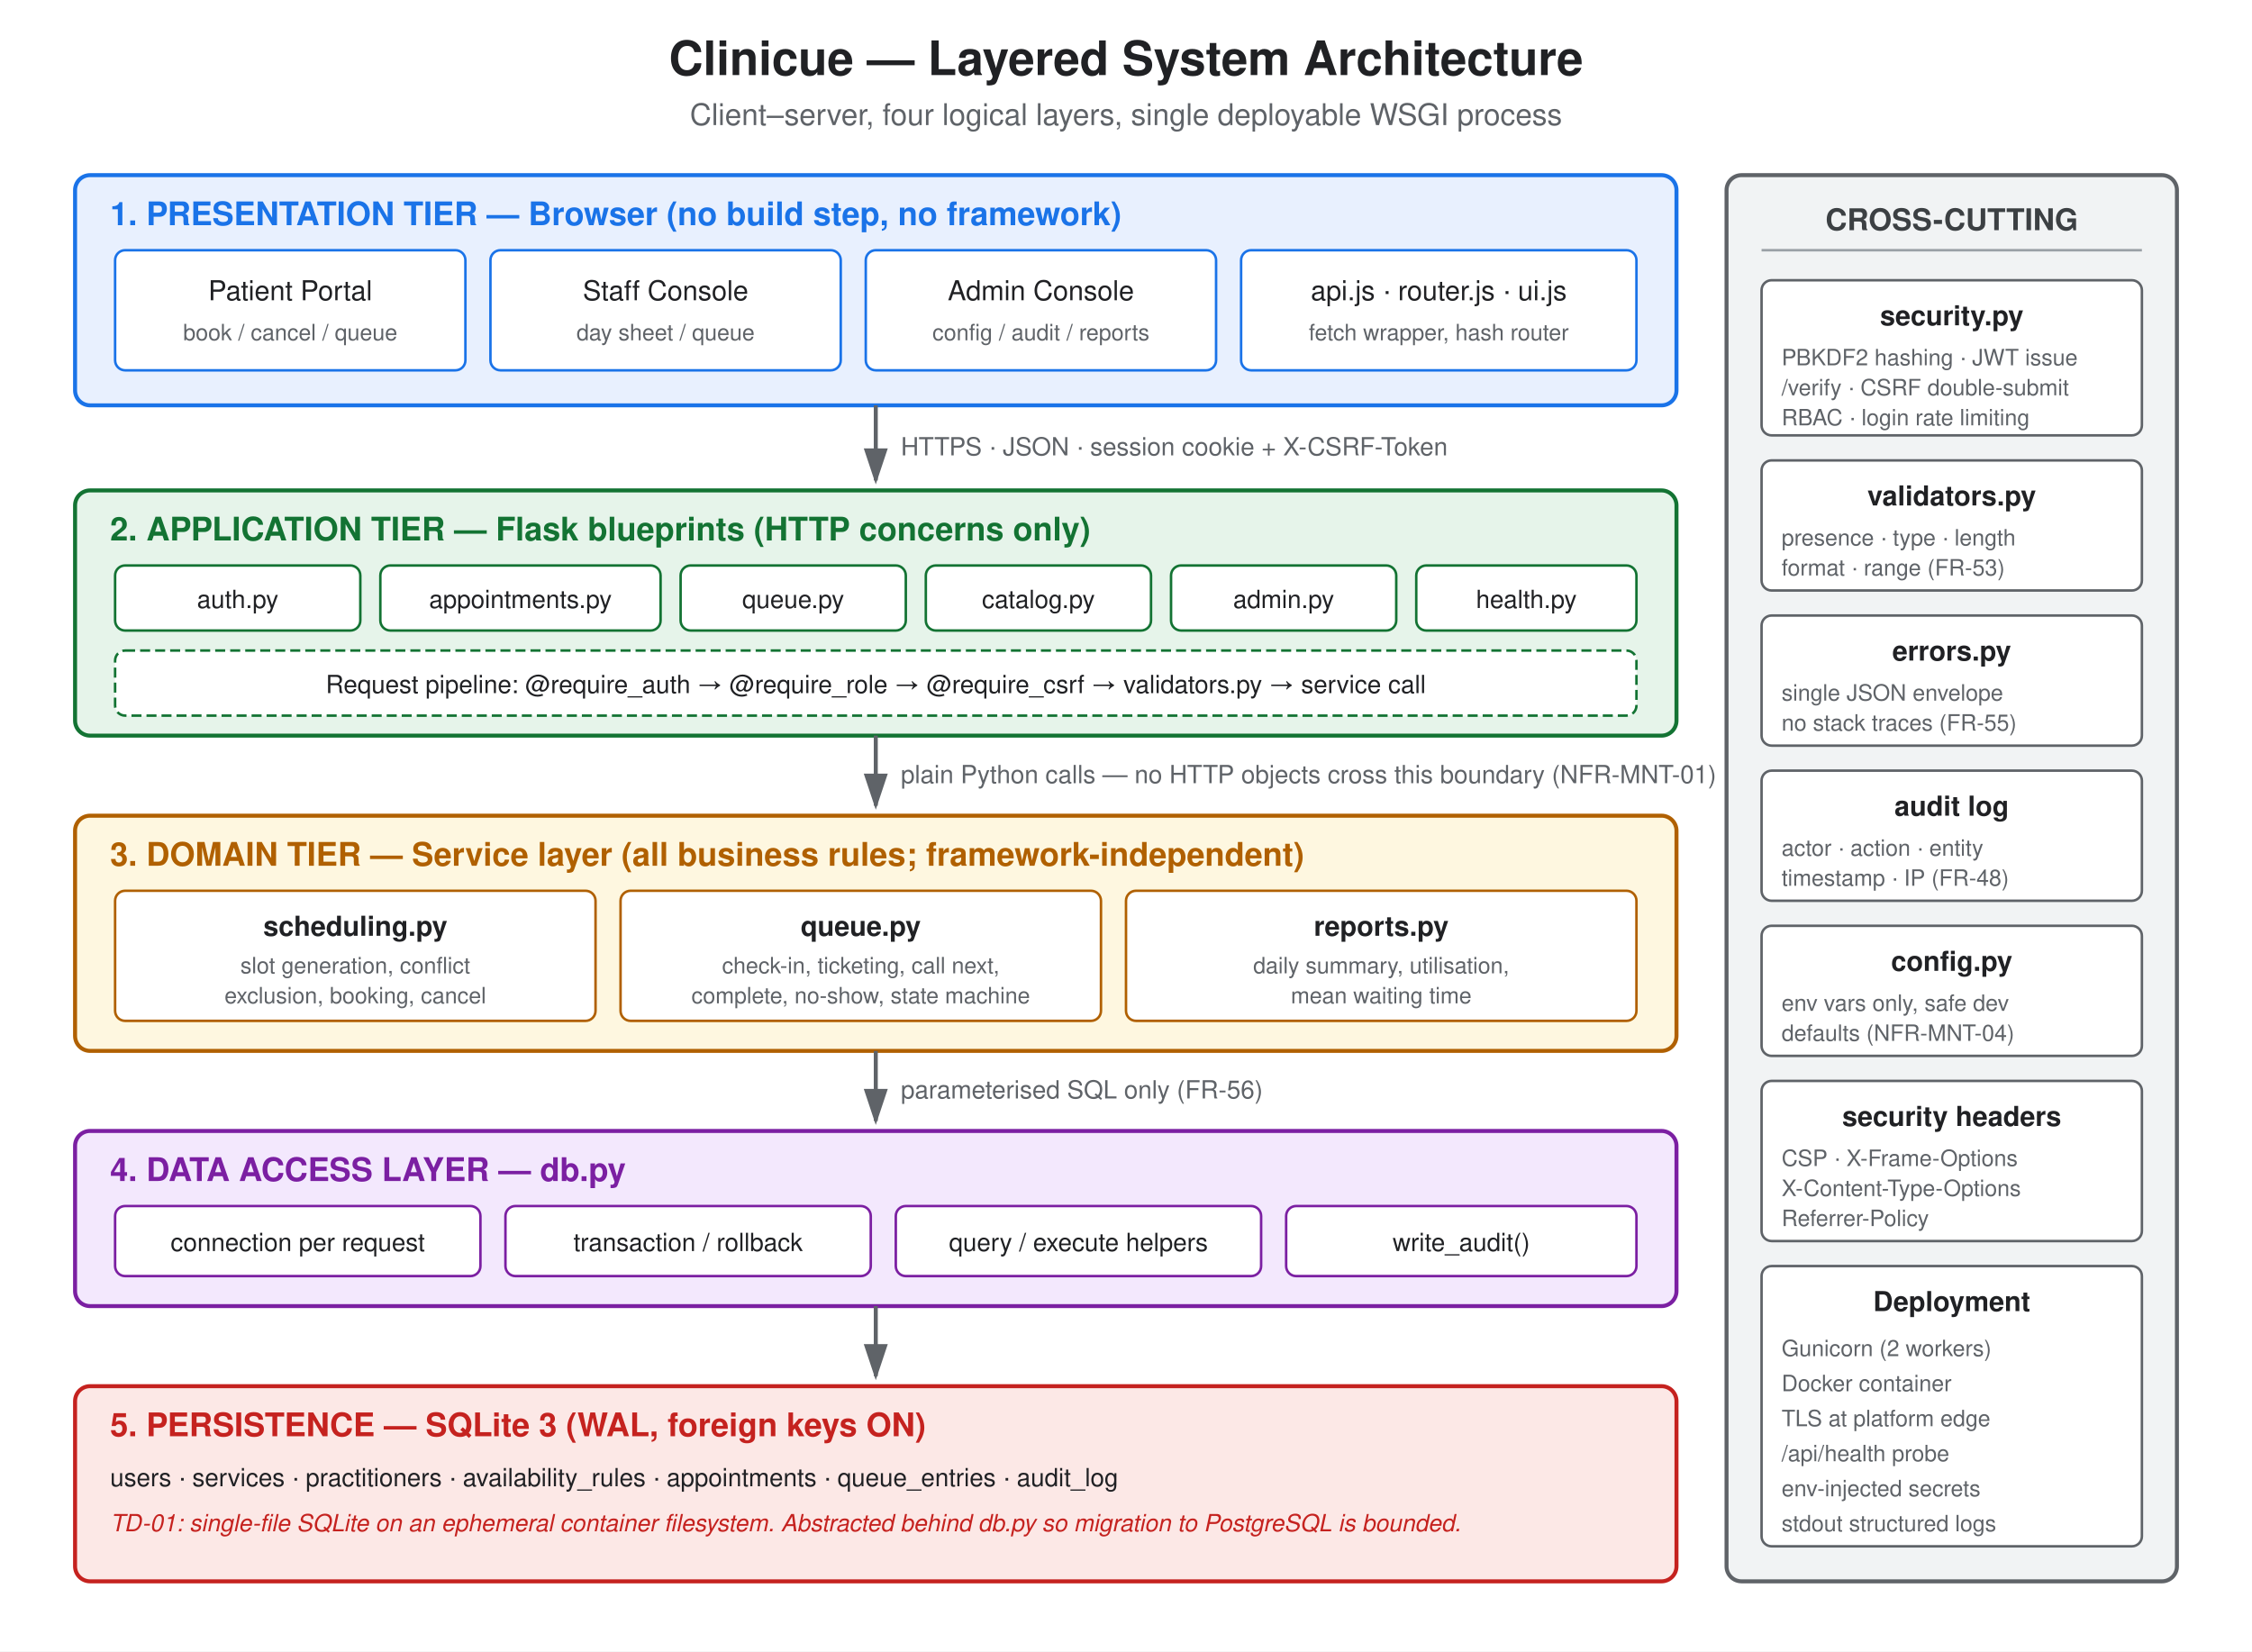
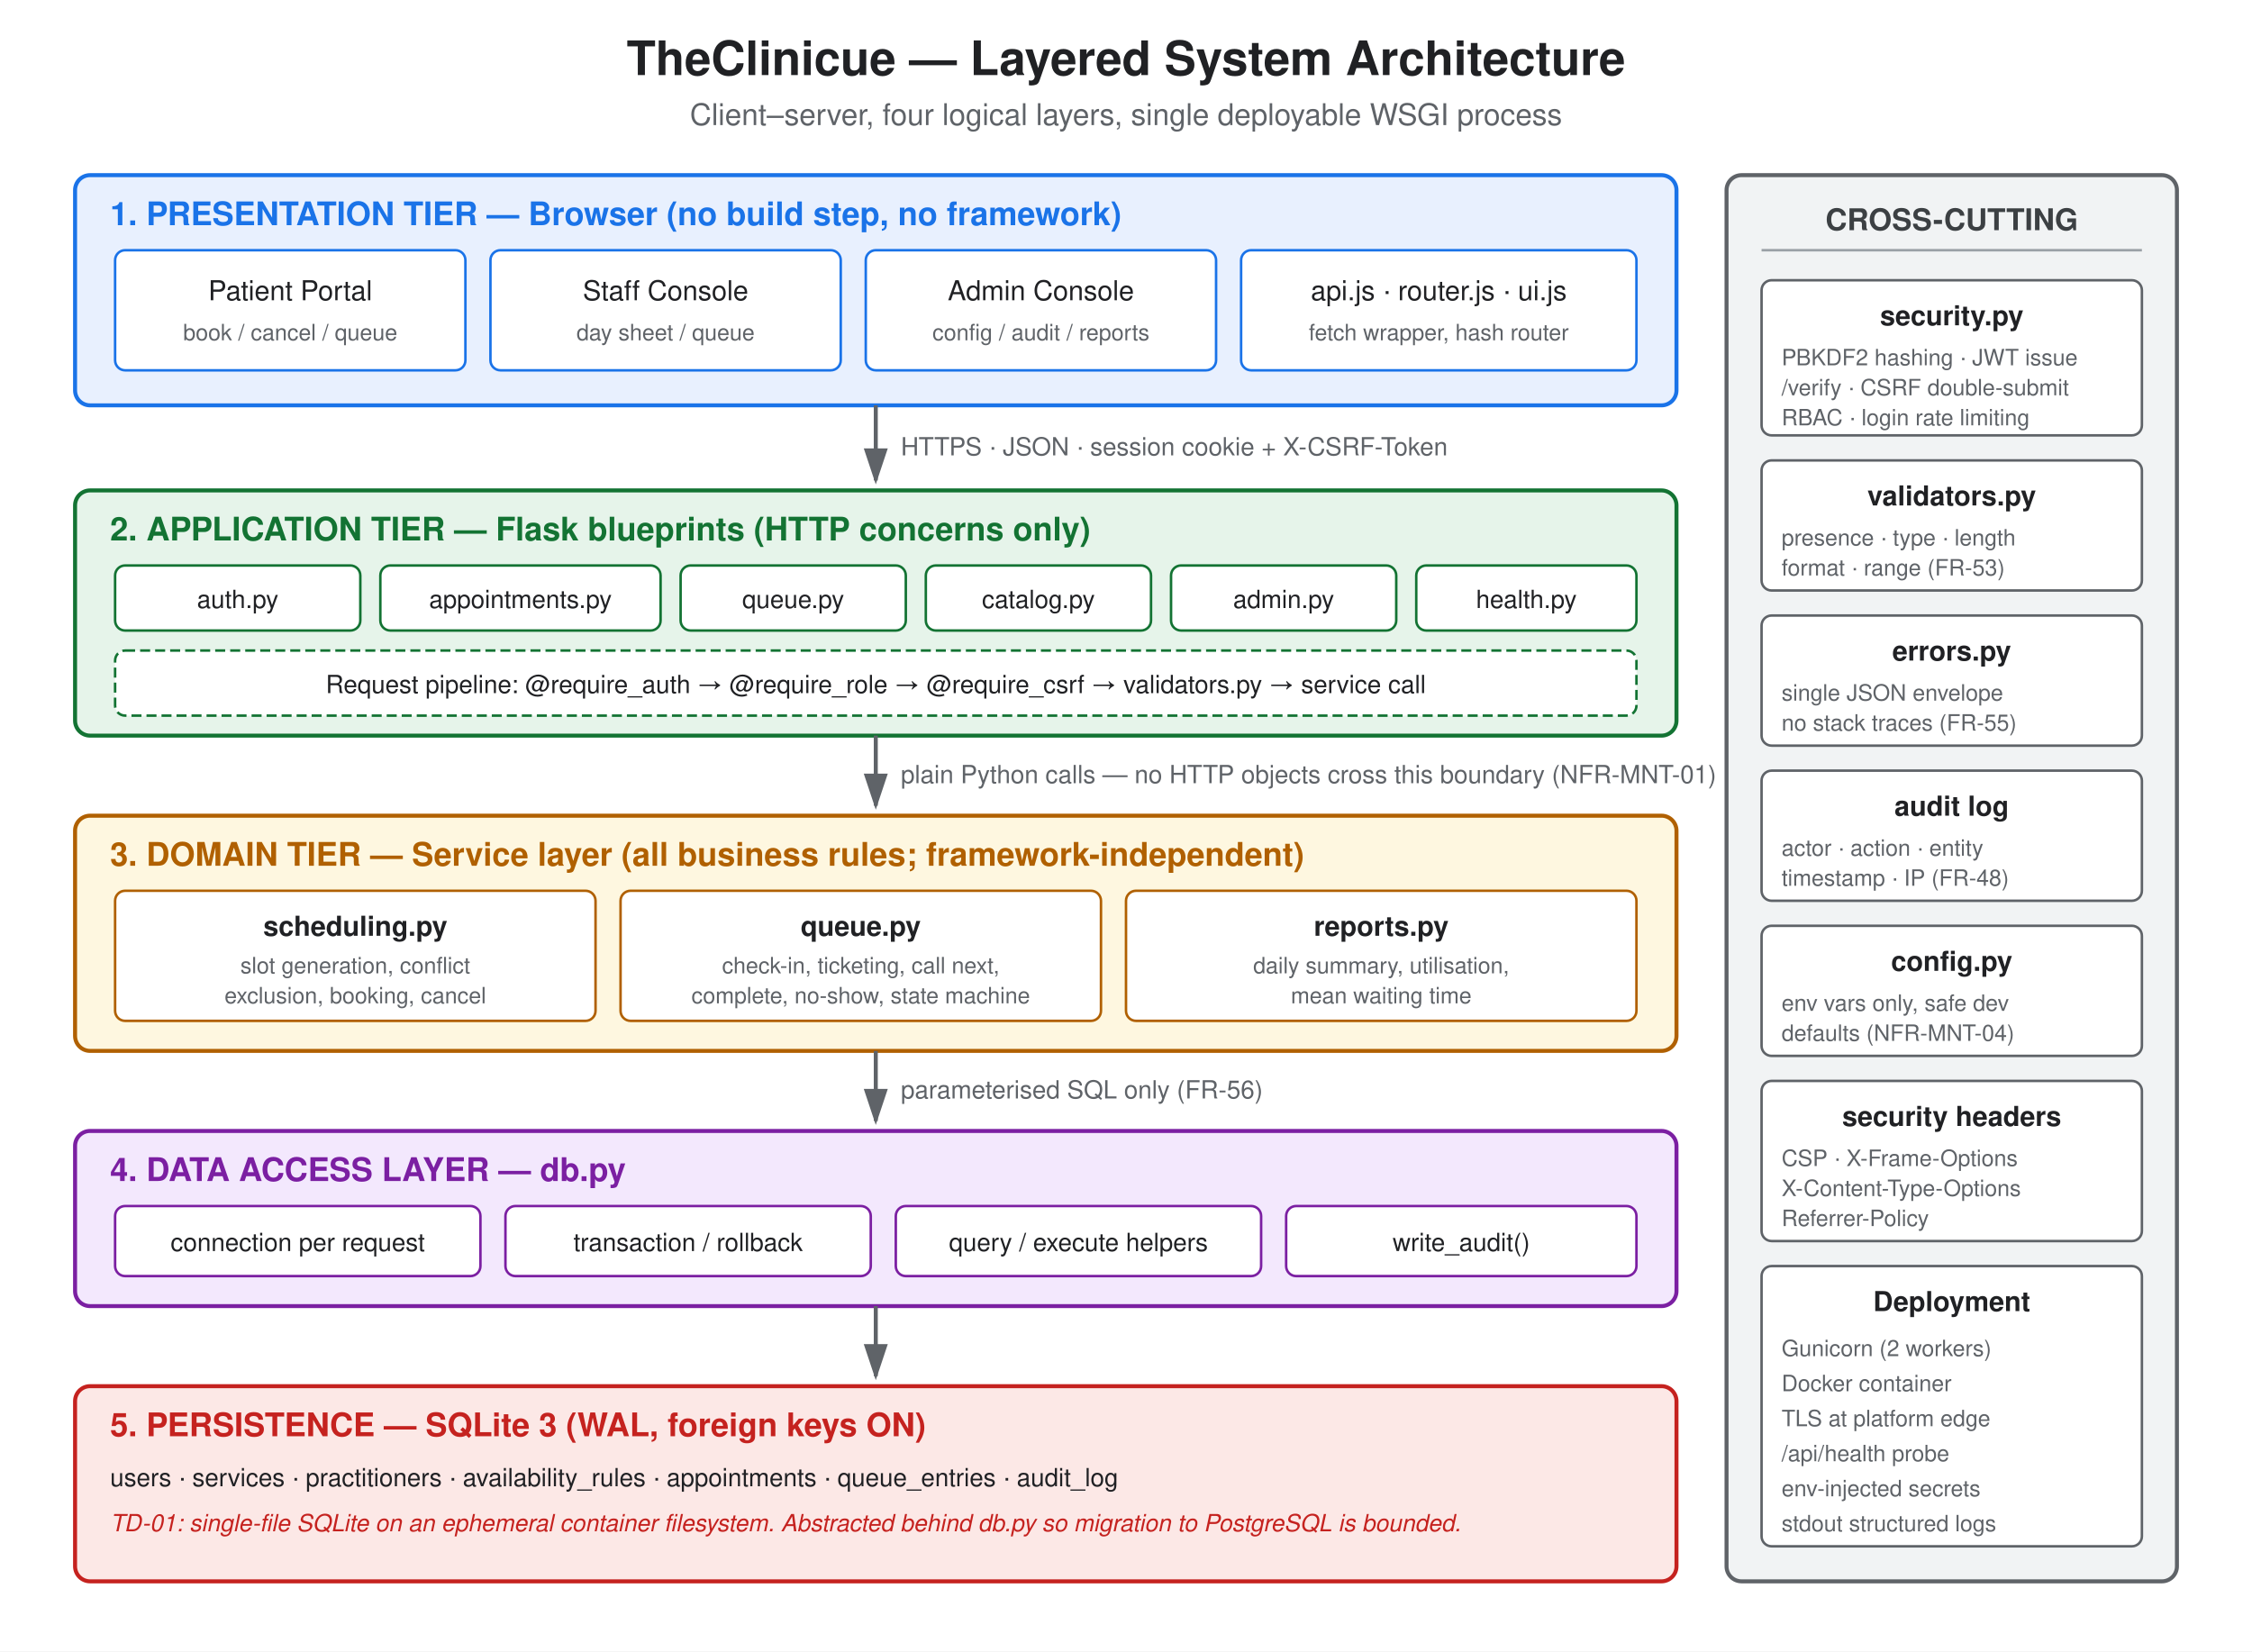
<svg xmlns="http://www.w3.org/2000/svg" viewBox="0 0 900 660" width="900" height="660" font-family="Helvetica, Arial, sans-serif">
  <rect width="900" height="660" fill="#ffffff" />
-   <text x="450" y="30" text-anchor="middle" font-size="19" font-weight="bold" fill="#202124">Clinicue — Layered System Architecture</text>
+   <text x="450" y="30" text-anchor="middle" font-size="19" font-weight="bold" fill="#202124">TheClinicue — Layered System Architecture</text>
  <text x="450" y="50" text-anchor="middle" font-size="12" fill="#5f6368">Client–server, four logical layers, single deployable WSGI process</text>
  <rect x="30" y="70" width="640" height="92" rx="6" fill="#E8F0FE" stroke="#1A73E8" stroke-width="1.6" />
  <text x="44" y="90" font-size="13" font-weight="bold" fill="#1A73E8">1. PRESENTATION TIER — Browser (no build step, no framework)</text>
  <rect x="46" y="100" width="140" height="48" rx="4" fill="#ffffff" stroke="#1A73E8" />
  <text x="116" y="120" text-anchor="middle" font-size="11" fill="#202124">Patient Portal</text>
  <text x="116" y="136" text-anchor="middle" font-size="9" fill="#5f6368">book / cancel / queue</text>
  <rect x="196" y="100" width="140" height="48" rx="4" fill="#ffffff" stroke="#1A73E8" />
  <text x="266" y="120" text-anchor="middle" font-size="11" fill="#202124">Staff Console</text>
  <text x="266" y="136" text-anchor="middle" font-size="9" fill="#5f6368">day sheet / queue</text>
  <rect x="346" y="100" width="140" height="48" rx="4" fill="#ffffff" stroke="#1A73E8" />
  <text x="416" y="120" text-anchor="middle" font-size="11" fill="#202124">Admin Console</text>
  <text x="416" y="136" text-anchor="middle" font-size="9" fill="#5f6368">config / audit / reports</text>
  <rect x="496" y="100" width="158" height="48" rx="4" fill="#ffffff" stroke="#1A73E8" />
  <text x="575" y="120" text-anchor="middle" font-size="11" fill="#202124">api.js · router.js · ui.js</text>
  <text x="575" y="136" text-anchor="middle" font-size="9" fill="#5f6368">fetch wrapper, hash router</text>
  <line x1="350" y1="162" x2="350" y2="192" stroke="#5f6368" stroke-width="1.6" marker-end="url(#arrow)" />
  <text x="360" y="182" font-size="10" fill="#5f6368">HTTPS · JSON · session cookie + X-CSRF-Token</text>
  <rect x="30" y="196" width="640" height="98" rx="6" fill="#E6F4EA" stroke="#137333" stroke-width="1.6" />
  <text x="44" y="216" font-size="13" font-weight="bold" fill="#137333">2. APPLICATION TIER — Flask blueprints (HTTP concerns only)</text>
  <rect x="46" y="226" width="98" height="26" rx="4" fill="#ffffff" stroke="#137333" />
  <text x="95" y="243" text-anchor="middle" font-size="10" fill="#202124">auth.py</text>
  <rect x="152" y="226" width="112" height="26" rx="4" fill="#ffffff" stroke="#137333" />
  <text x="208" y="243" text-anchor="middle" font-size="10" fill="#202124">appointments.py</text>
  <rect x="272" y="226" width="90" height="26" rx="4" fill="#ffffff" stroke="#137333" />
  <text x="317" y="243" text-anchor="middle" font-size="10" fill="#202124">queue.py</text>
  <rect x="370" y="226" width="90" height="26" rx="4" fill="#ffffff" stroke="#137333" />
  <text x="415" y="243" text-anchor="middle" font-size="10" fill="#202124">catalog.py</text>
  <rect x="468" y="226" width="90" height="26" rx="4" fill="#ffffff" stroke="#137333" />
  <text x="513" y="243" text-anchor="middle" font-size="10" fill="#202124">admin.py</text>
  <rect x="566" y="226" width="88" height="26" rx="4" fill="#ffffff" stroke="#137333" />
  <text x="610" y="243" text-anchor="middle" font-size="10" fill="#202124">health.py</text>
  <rect x="46" y="260" width="608" height="26" rx="4" fill="#ffffff" stroke="#137333" stroke-dasharray="4 2" />
  <text x="350" y="277" text-anchor="middle" font-size="10" fill="#202124">Request pipeline:  @require_auth  →  @require_role  →  @require_csrf  →  validators.py  →  service call</text>
  <line x1="350" y1="294" x2="350" y2="322" stroke="#5f6368" stroke-width="1.6" marker-end="url(#arrow)" />
  <text x="360" y="313" font-size="10" fill="#5f6368">plain Python calls — no HTTP objects cross this boundary (NFR-MNT-01)</text>
  <rect x="30" y="326" width="640" height="94" rx="6" fill="#FEF7E0" stroke="#B06000" stroke-width="1.6" />
  <text x="44" y="346" font-size="13" font-weight="bold" fill="#B06000">3. DOMAIN TIER — Service layer (all business rules; framework-independent)</text>
  <rect x="46" y="356" width="192" height="52" rx="4" fill="#ffffff" stroke="#B06000" />
  <text x="142" y="374" text-anchor="middle" font-size="11" font-weight="bold" fill="#202124">scheduling.py</text>
  <text x="142" y="389" text-anchor="middle" font-size="9" fill="#5f6368">slot generation, conflict</text>
  <text x="142" y="401" text-anchor="middle" font-size="9" fill="#5f6368">exclusion, booking, cancel</text>
  <rect x="248" y="356" width="192" height="52" rx="4" fill="#ffffff" stroke="#B06000" />
  <text x="344" y="374" text-anchor="middle" font-size="11" font-weight="bold" fill="#202124">queue.py</text>
  <text x="344" y="389" text-anchor="middle" font-size="9" fill="#5f6368">check-in, ticketing, call next,</text>
  <text x="344" y="401" text-anchor="middle" font-size="9" fill="#5f6368">complete, no-show, state machine</text>
  <rect x="450" y="356" width="204" height="52" rx="4" fill="#ffffff" stroke="#B06000" />
  <text x="552" y="374" text-anchor="middle" font-size="11" font-weight="bold" fill="#202124">reports.py</text>
  <text x="552" y="389" text-anchor="middle" font-size="9" fill="#5f6368">daily summary, utilisation,</text>
  <text x="552" y="401" text-anchor="middle" font-size="9" fill="#5f6368">mean waiting time</text>
  <line x1="350" y1="420" x2="350" y2="448" stroke="#5f6368" stroke-width="1.6" marker-end="url(#arrow)" />
  <text x="360" y="439" font-size="10" fill="#5f6368">parameterised SQL only (FR-56)</text>
  <rect x="30" y="452" width="640" height="70" rx="6" fill="#F3E8FD" stroke="#7B1FA2" stroke-width="1.6" />
  <text x="44" y="472" font-size="13" font-weight="bold" fill="#7B1FA2">4. DATA ACCESS LAYER — db.py</text>
  <rect x="46" y="482" width="146" height="28" rx="4" fill="#ffffff" stroke="#7B1FA2" />
  <text x="119" y="500" text-anchor="middle" font-size="10" fill="#202124">connection per request</text>
  <rect x="202" y="482" width="146" height="28" rx="4" fill="#ffffff" stroke="#7B1FA2" />
  <text x="275" y="500" text-anchor="middle" font-size="10" fill="#202124">transaction / rollback</text>
  <rect x="358" y="482" width="146" height="28" rx="4" fill="#ffffff" stroke="#7B1FA2" />
  <text x="431" y="500" text-anchor="middle" font-size="10" fill="#202124">query / execute helpers</text>
  <rect x="514" y="482" width="140" height="28" rx="4" fill="#ffffff" stroke="#7B1FA2" />
  <text x="584" y="500" text-anchor="middle" font-size="10" fill="#202124">write_audit()</text>
  <line x1="350" y1="522" x2="350" y2="550" stroke="#5f6368" stroke-width="1.6" marker-end="url(#arrow)" />
  <rect x="30" y="554" width="640" height="78" rx="6" fill="#FCE8E6" stroke="#C5221F" stroke-width="1.6" />
  <text x="44" y="574" font-size="13" font-weight="bold" fill="#C5221F">5. PERSISTENCE — SQLite 3 (WAL, foreign keys ON)</text>
  <text x="44" y="594" font-size="10" fill="#202124">users · services · practitioners · availability_rules · appointments · queue_entries · audit_log</text>
  <text x="44" y="612" font-size="9.5" fill="#C5221F" font-style="italic">TD-01: single-file SQLite on an ephemeral container filesystem. Abstracted behind db.py so migration to PostgreSQL is bounded.</text>
  <rect x="690" y="70" width="180" height="562" rx="6" fill="#F1F3F4" stroke="#5F6368" stroke-width="1.6" />
  <text x="780" y="92" text-anchor="middle" font-size="12" font-weight="bold" fill="#3C4043">CROSS-CUTTING</text>
  <line x1="704" y1="100" x2="856" y2="100" stroke="#9AA0A6" />
  <rect x="704" y="112" width="152" height="62" rx="4" fill="#ffffff" stroke="#5F6368" />
  <text x="780" y="130" text-anchor="middle" font-size="11" font-weight="bold" fill="#202124">security.py</text>
  <text x="712" y="146" font-size="9" fill="#5f6368">PBKDF2 hashing · JWT issue</text>
  <text x="712" y="158" font-size="9" fill="#5f6368">/verify · CSRF double-submit</text>
  <text x="712" y="170" font-size="9" fill="#5f6368">RBAC · login rate limiting</text>
  <rect x="704" y="184" width="152" height="52" rx="4" fill="#ffffff" stroke="#5F6368" />
  <text x="780" y="202" text-anchor="middle" font-size="11" font-weight="bold" fill="#202124">validators.py</text>
  <text x="712" y="218" font-size="9" fill="#5f6368">presence · type · length</text>
  <text x="712" y="230" font-size="9" fill="#5f6368">format · range (FR-53)</text>
  <rect x="704" y="246" width="152" height="52" rx="4" fill="#ffffff" stroke="#5F6368" />
  <text x="780" y="264" text-anchor="middle" font-size="11" font-weight="bold" fill="#202124">errors.py</text>
  <text x="712" y="280" font-size="9" fill="#5f6368">single JSON envelope</text>
  <text x="712" y="292" font-size="9" fill="#5f6368">no stack traces (FR-55)</text>
  <rect x="704" y="308" width="152" height="52" rx="4" fill="#ffffff" stroke="#5F6368" />
  <text x="780" y="326" text-anchor="middle" font-size="11" font-weight="bold" fill="#202124">audit log</text>
  <text x="712" y="342" font-size="9" fill="#5f6368">actor · action · entity</text>
  <text x="712" y="354" font-size="9" fill="#5f6368">timestamp · IP (FR-48)</text>
  <rect x="704" y="370" width="152" height="52" rx="4" fill="#ffffff" stroke="#5F6368" />
  <text x="780" y="388" text-anchor="middle" font-size="11" font-weight="bold" fill="#202124">config.py</text>
  <text x="712" y="404" font-size="9" fill="#5f6368">env vars only, safe dev</text>
  <text x="712" y="416" font-size="9" fill="#5f6368">defaults (NFR-MNT-04)</text>
  <rect x="704" y="432" width="152" height="64" rx="4" fill="#ffffff" stroke="#5F6368" />
  <text x="780" y="450" text-anchor="middle" font-size="11" font-weight="bold" fill="#202124">security headers</text>
  <text x="712" y="466" font-size="9" fill="#5f6368">CSP · X-Frame-Options</text>
  <text x="712" y="478" font-size="9" fill="#5f6368">X-Content-Type-Options</text>
  <text x="712" y="490" font-size="9" fill="#5f6368">Referrer-Policy</text>
  <rect x="704" y="506" width="152" height="112" rx="4" fill="#ffffff" stroke="#5F6368" />
  <text x="780" y="524" text-anchor="middle" font-size="11" font-weight="bold" fill="#202124">Deployment</text>
  <text x="712" y="542" font-size="9" fill="#5f6368">Gunicorn (2 workers)</text>
  <text x="712" y="556" font-size="9" fill="#5f6368">Docker container</text>
  <text x="712" y="570" font-size="9" fill="#5f6368">TLS at platform edge</text>
  <text x="712" y="584" font-size="9" fill="#5f6368">/api/health probe</text>
  <text x="712" y="598" font-size="9" fill="#5f6368">env-injected secrets</text>
  <text x="712" y="612" font-size="9" fill="#5f6368">stdout structured logs</text>
  <defs>
    <marker id="arrow" markerWidth="9" markerHeight="9" refX="8" refY="3" orient="auto" markerUnits="strokeWidth">
      <path d="M0,0 L0,6 L9,3 z" fill="#5f6368" />
    </marker>
  </defs>
</svg>
